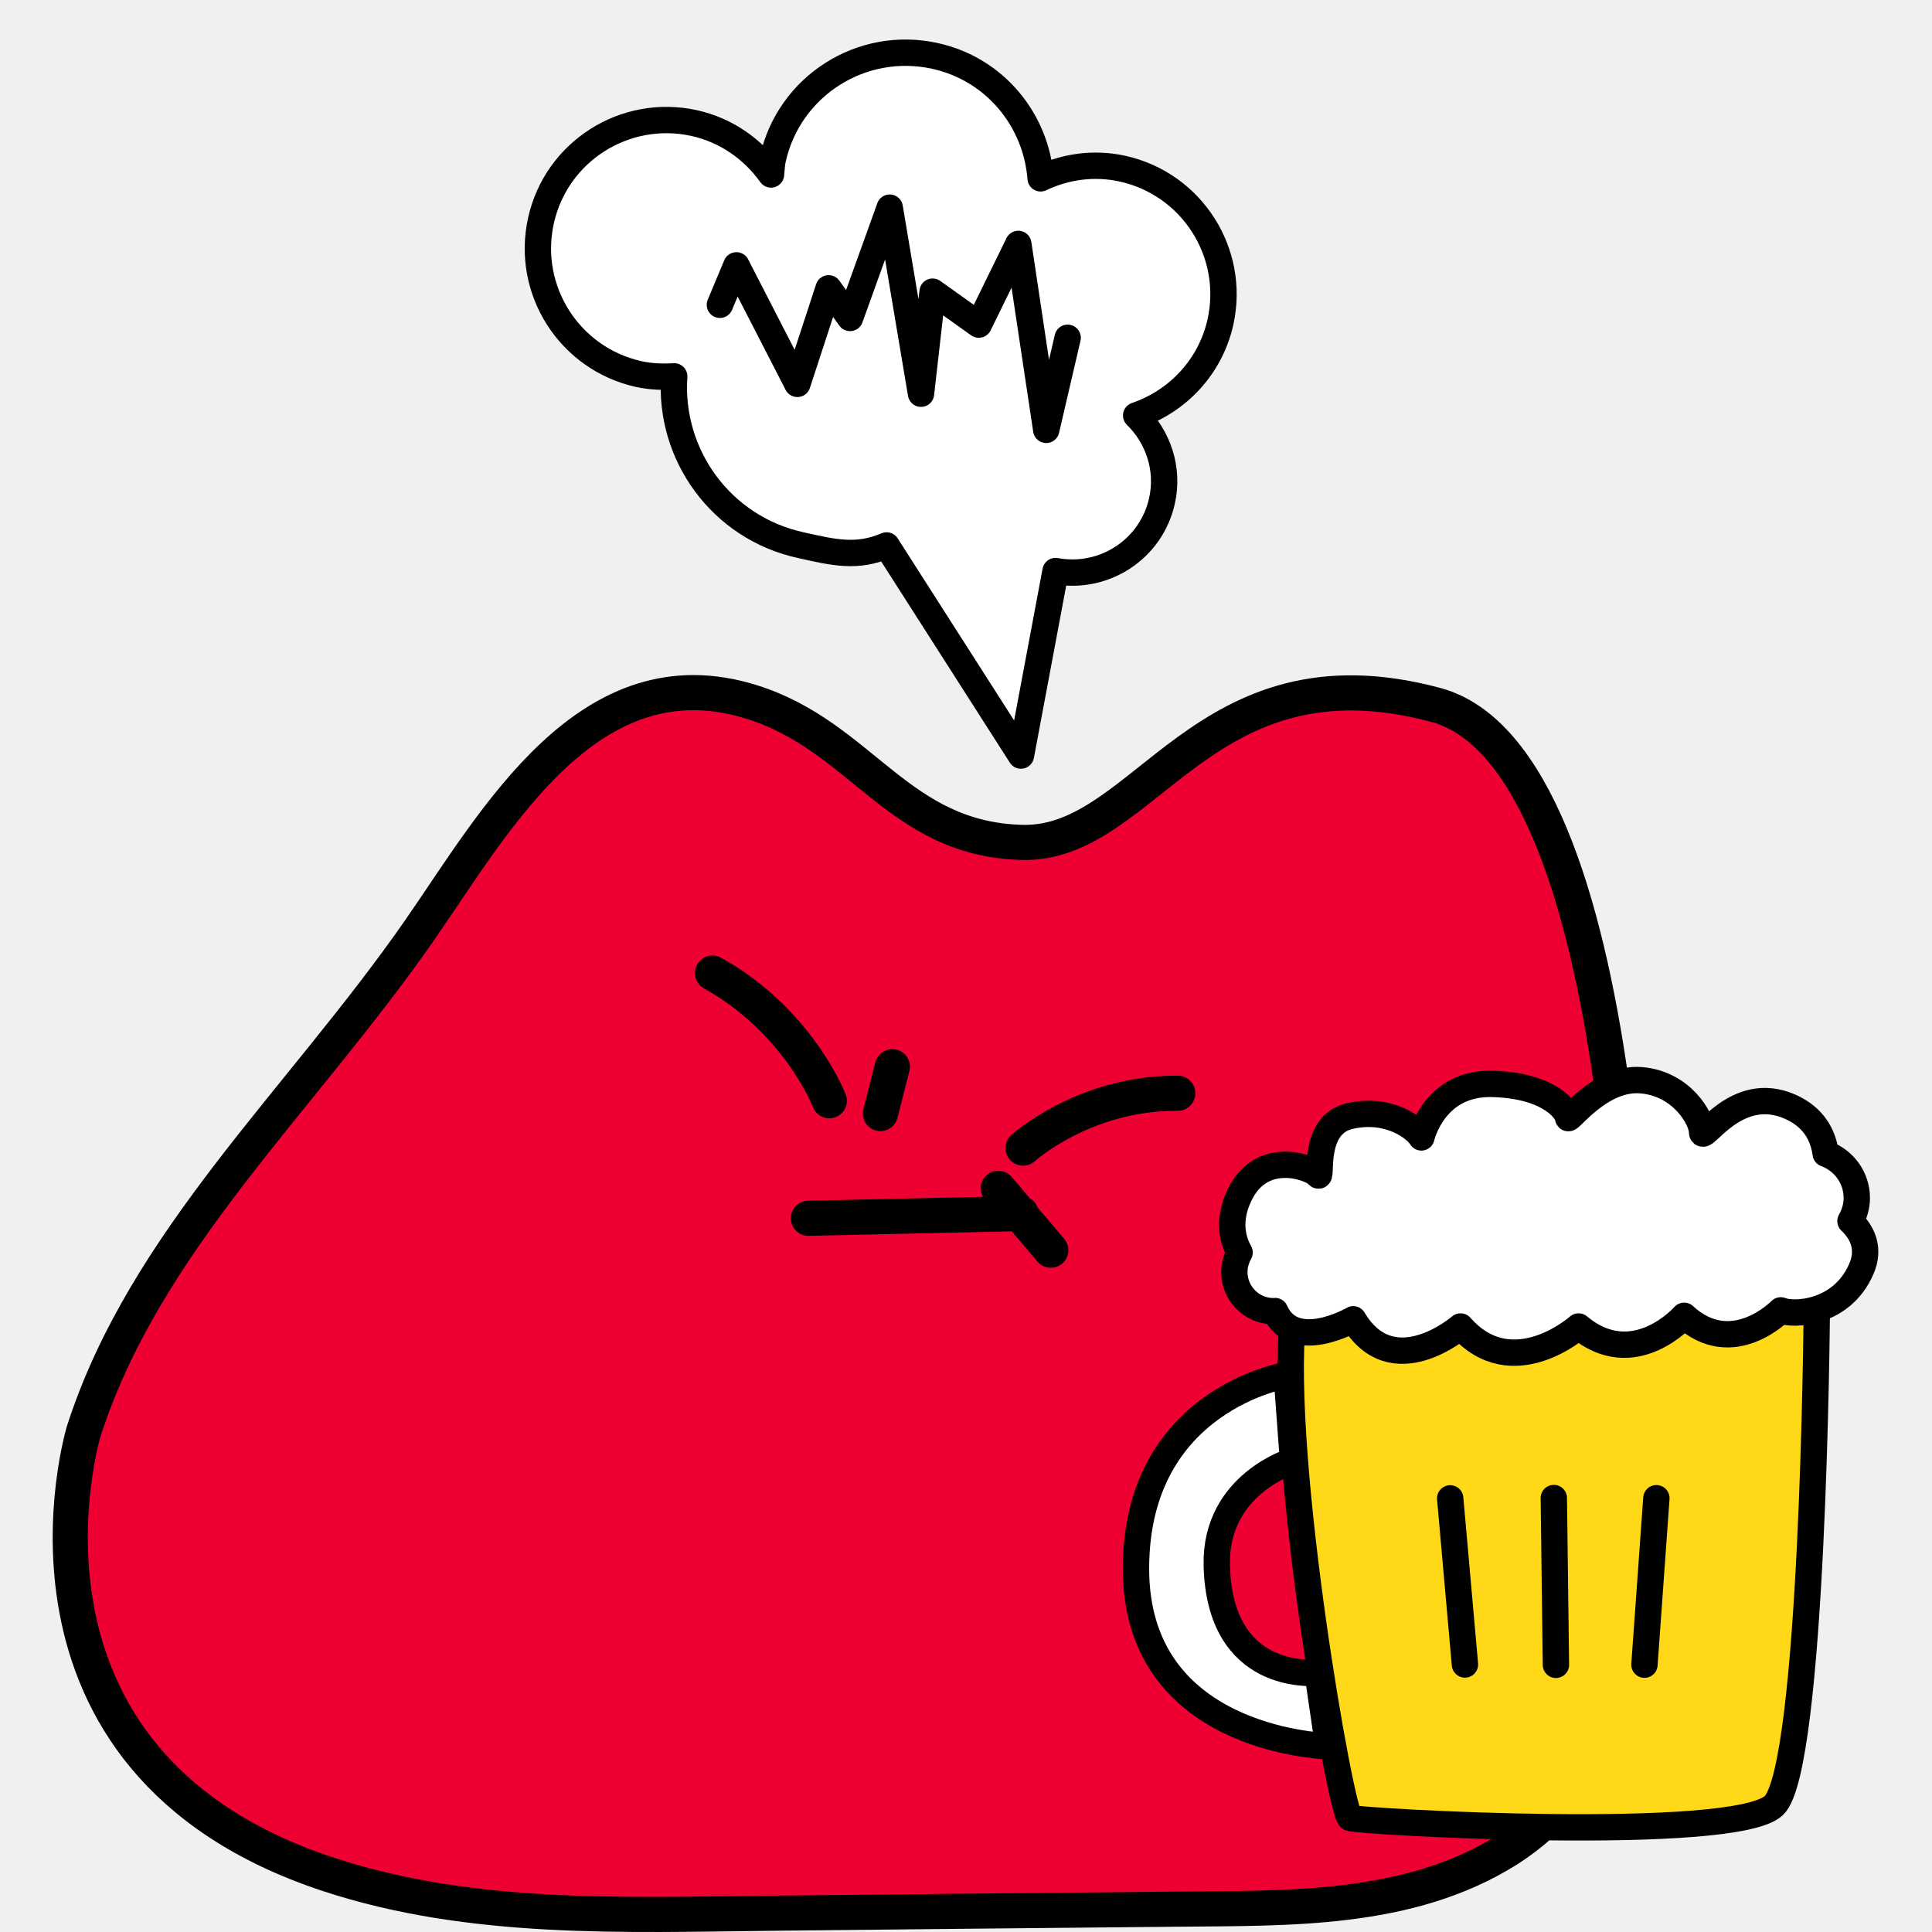
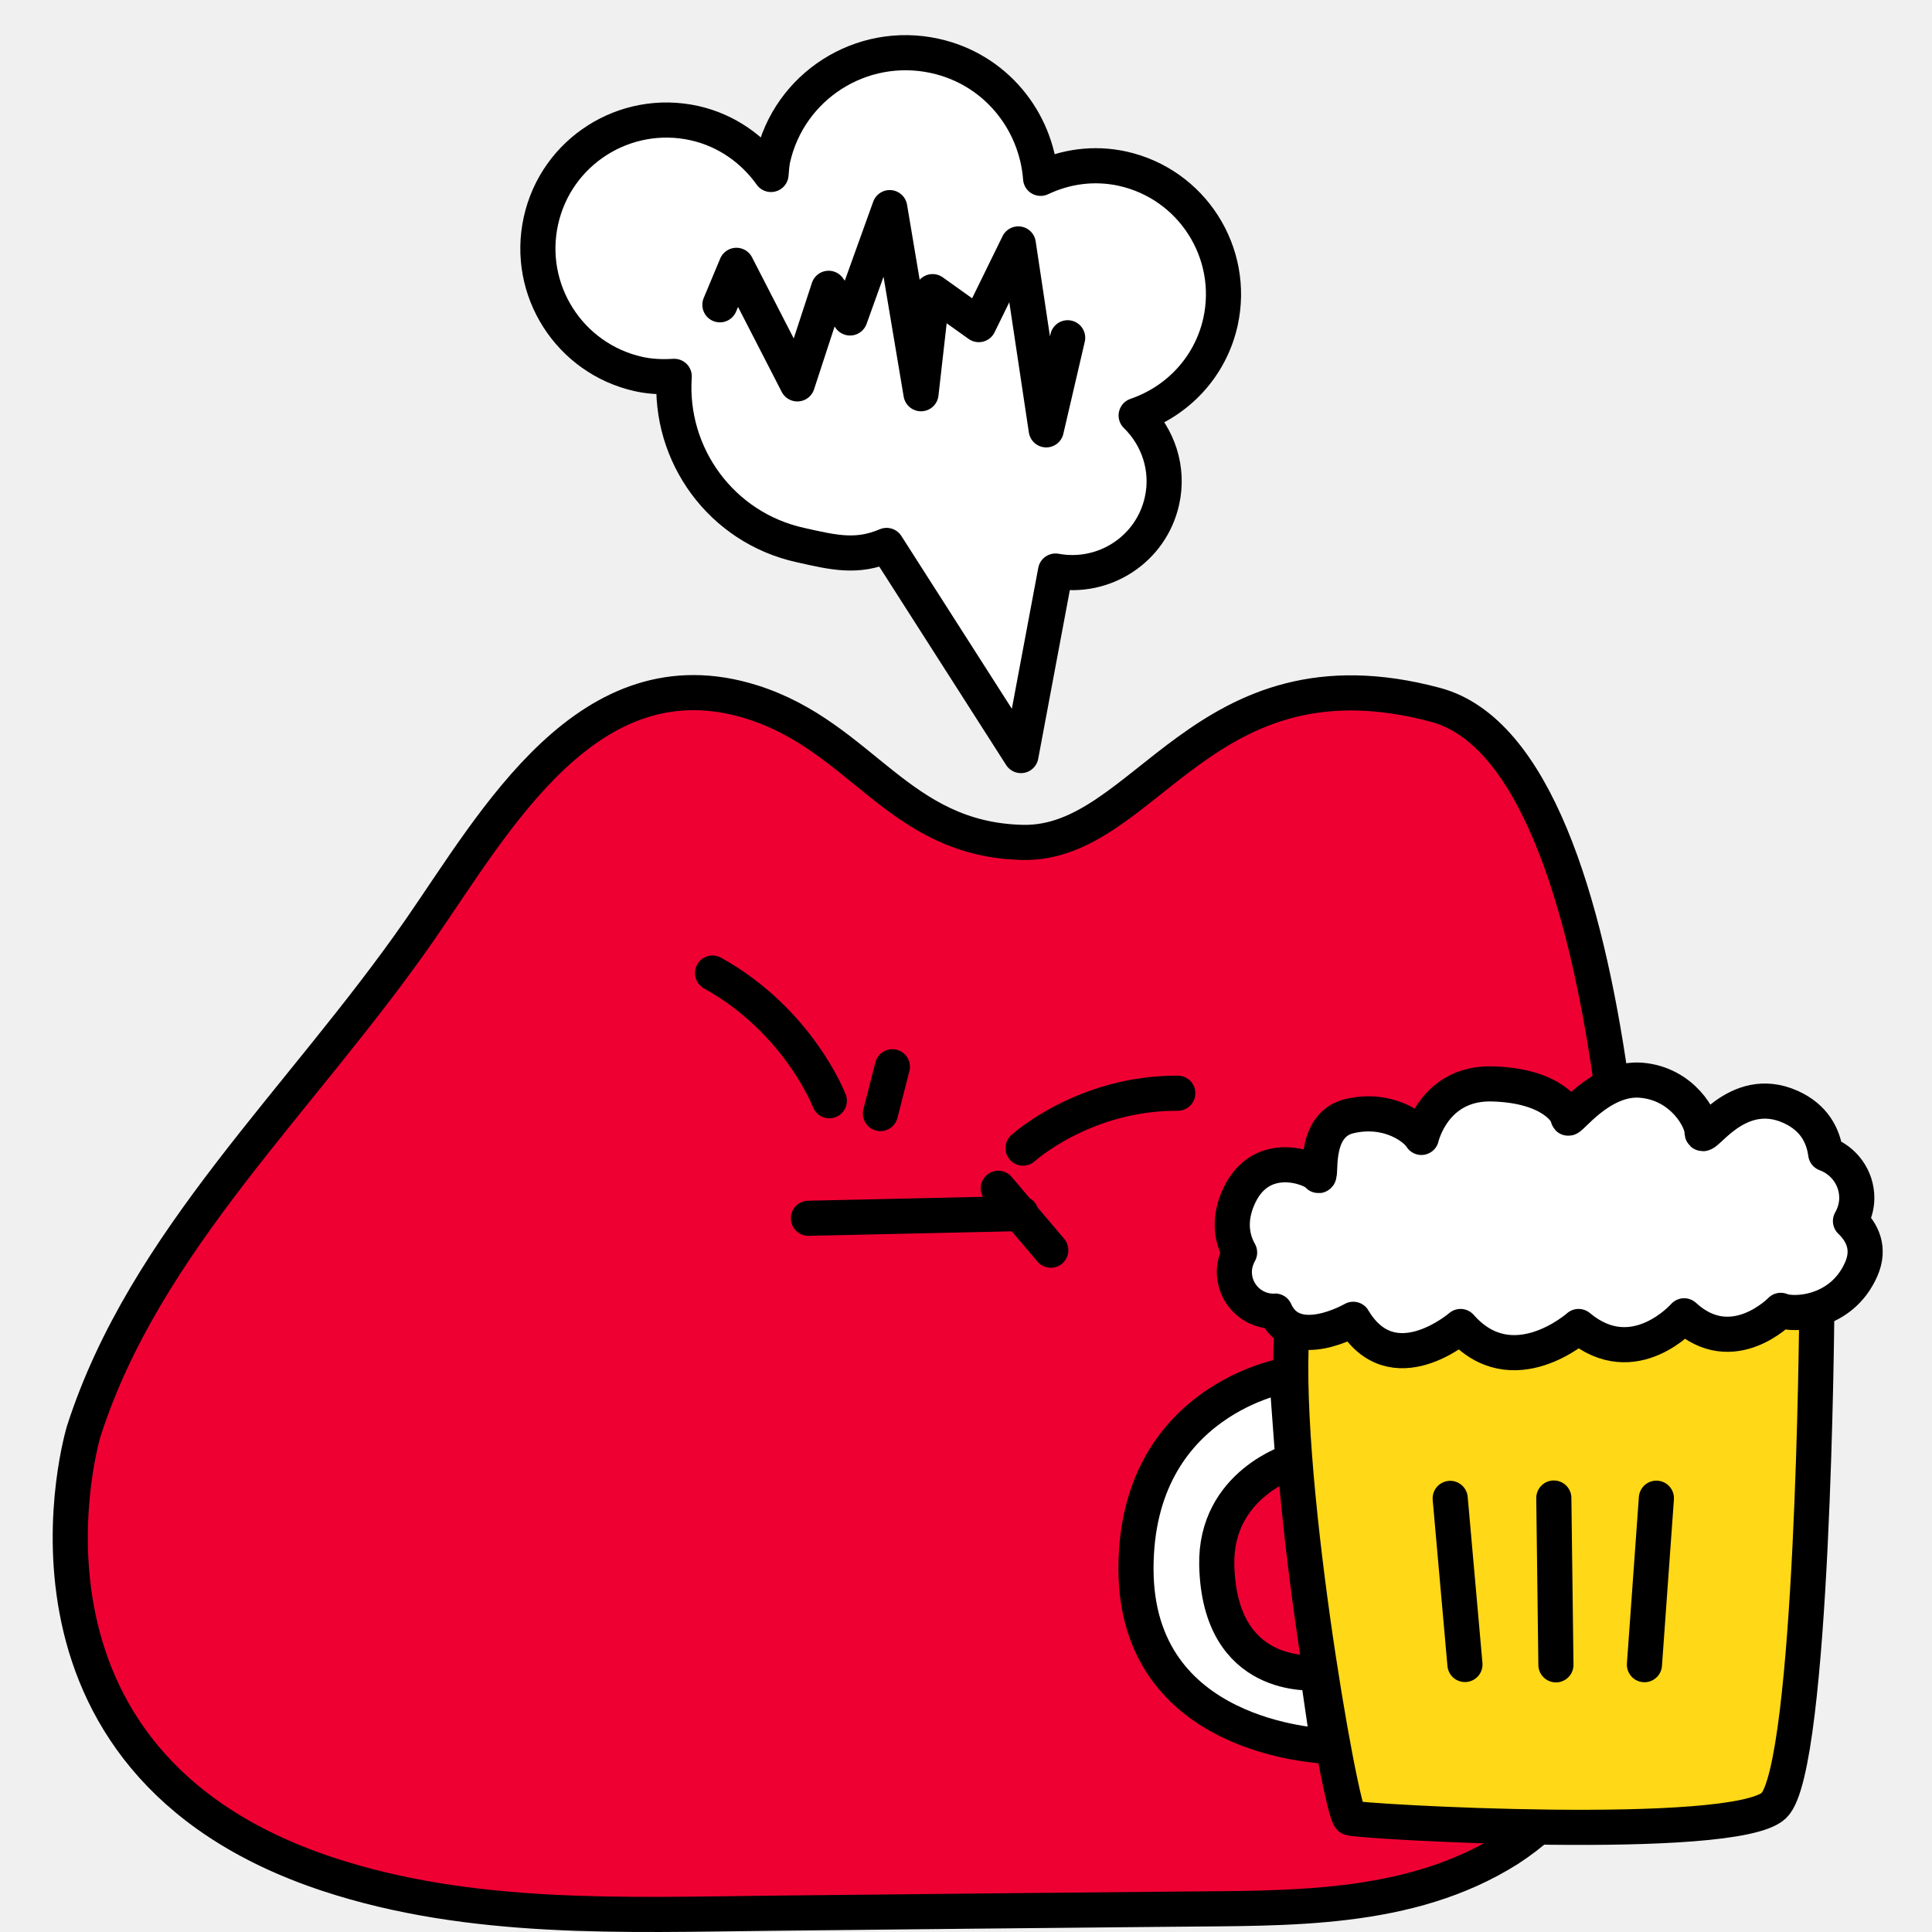
<svg xmlns="http://www.w3.org/2000/svg" width="110" height="110" fill="none" viewBox="0 0 110 110">
  <path fill="#EF0033" stroke="#000" stroke-miterlimit="10" stroke-width="2" d="M4.768 81.487s-5.69 18.755 13.91 25.226c8.14 2.686 16.86 2.307 25.32 2.217 7.63-.08 15.25-.16 22.88-.23 6.44-.07 13.33.16 18.99-3.405 5.46-3.536 6.09-8.369 6.97-19.025.63-7.59.09-43.141-11.1-46.137-13.29-3.565-16.48 7.999-23.53 7.83-7.08-.17-9.12-6.013-15.39-7.99-9.29-2.926-14.6 6.75-18.91 12.962-6.77 9.747-15.66 17.727-19.14 28.552z" />
  <path stroke="#000" stroke-linecap="round" stroke-linejoin="round" stroke-miterlimit="10" stroke-width="2" d="M47.218 62.672s-1.74-4.544-6.65-7.27M58.248 65.369s3.47-3.156 8.81-3.126" />
  <path stroke="#000" stroke-linecap="round" stroke-miterlimit="10" stroke-width="2" d="M46.028 69.364l12.11-.27M56.838 67.656l2.99 3.525" />
  <path stroke="#000" stroke-linecap="round" stroke-linejoin="round" stroke-miterlimit="10" stroke-width="2" d="M50.808 60.735l-.68 2.666" />
-   <path fill="#FFD817" stroke="#000" stroke-linecap="round" stroke-linejoin="round" stroke-miterlimit="10" stroke-width="1.5" d="M103.438 74.836s-.2 25.825-2.44 27.962c-2.24 2.137-23.62.919-24.13.709-.51-.2-4.07-20.402-3.26-28.372.13-1.228 20.46-8.947 29.83-.3z" />
-   <path fill="#fff" stroke="#000" stroke-linecap="round" stroke-linejoin="round" stroke-miterlimit="10" stroke-width="1.5" d="M70.448 68.325c1.22-3.046 4.28-1.828 4.58-1.428.31.41-.41-2.847 1.83-3.356 2.24-.51 3.77.71 4.07 1.219 0 0 .71-3.156 4.07-3.046 3.36.1 4.28 1.628 4.28 1.927 0 .3 1.83-2.337 4.17-2.137 2.34.2 3.46 2.237 3.46 2.946 0 .71 1.93-2.826 5.04-1.428 1.33.6 1.86 1.618 2 2.666 1.03.38 1.77 1.358 1.77 2.517 0 .48-.14.929-.36 1.318.66.63 1.14 1.548.61 2.746-1.12 2.547-3.87 2.647-4.58 2.337 0 0-2.75 2.846-5.5.31 0 0-2.85 3.255-6.01.609 0 0-3.77 3.355-6.72 0 0 0-3.87 3.355-6.11-.41 0 0-3.37 1.958-4.45-.469-.03 0-.05.01-.08.01-1.24 0-2.24-.998-2.24-2.237 0-.4.12-.779.3-1.108-.41-.73-.63-1.738-.13-2.986z" />
-   <path fill="#fff" stroke="#000" stroke-miterlimit="10" stroke-width="1.5" d="M75.018 95.258c-.3-.03-5.58.48-5.74-6.131-.11-4.644 4.34-5.962 4.34-5.962l-.36-4.874s-8.58 1.368-8.58 11.025 10.39 10.067 10.95 10.117l-.61-4.175z" />
-   <path stroke="#000" stroke-linecap="round" stroke-linejoin="round" stroke-miterlimit="10" stroke-width="1.5" d="M82.568 85.312l.84 9.457M88.468 85.292l.12 9.497M94.308 85.302l-.68 9.477" />
-   <path fill="#fff" stroke="#000" stroke-linecap="round" stroke-linejoin="round" stroke-miterlimit="10" stroke-width="1.5" d="M50.478 31.055l7.65 11.964 1.97-10.506c2.76.51 5.45-1.238 6.06-3.994.41-1.828-.22-3.646-1.47-4.864 2.34-.799 4.22-2.736 4.8-5.323.87-3.944-1.62-7.85-5.57-8.728-1.64-.36-3.26-.12-4.67.55-.25-3.316-2.6-6.222-6.02-6.971-4.18-.919-8.31 1.717-9.23 5.882-.06.29-.07.579-.1.869-1.02-1.428-2.53-2.517-4.37-2.926-3.95-.87-7.86 1.617-8.73 5.562-.87 3.945 1.62 7.85 5.57 8.728.68.15 1.35.17 2.02.13-.31 4.474 2.68 8.618 7.19 9.607 1.91.43 3.21.74 4.9.02z" />
+   <path fill="#FFD817" stroke="#000" stroke-linecap="round" stroke-linejoin="round" stroke-miterlimit="10" stroke-width="2" d="M103.438 74.836s-.2 25.825-2.44 27.962c-2.24 2.137-23.62.919-24.13.709-.51-.2-4.07-20.402-3.26-28.372.13-1.228 20.46-8.947 29.83-.3z" />
+   <path fill="#fff" stroke="#000" stroke-linecap="round" stroke-linejoin="round" stroke-miterlimit="10" stroke-width="2" d="M70.448 68.325c1.22-3.046 4.28-1.828 4.58-1.428.31.41-.41-2.847 1.83-3.356 2.24-.51 3.77.71 4.07 1.219 0 0 .71-3.156 4.07-3.046 3.36.1 4.28 1.628 4.28 1.927 0 .3 1.83-2.337 4.17-2.137 2.34.2 3.46 2.237 3.46 2.946 0 .71 1.93-2.826 5.04-1.428 1.33.6 1.86 1.618 2 2.666 1.03.38 1.77 1.358 1.77 2.517 0 .48-.14.929-.36 1.318.66.63 1.14 1.548.61 2.746-1.12 2.547-3.87 2.647-4.58 2.337 0 0-2.75 2.846-5.5.31 0 0-2.85 3.255-6.01.609 0 0-3.77 3.355-6.72 0 0 0-3.87 3.355-6.11-.41 0 0-3.37 1.958-4.45-.469-.03 0-.05.01-.08.01-1.24 0-2.24-.998-2.24-2.237 0-.4.12-.779.3-1.108-.41-.73-.63-1.738-.13-2.986z" />
+   <path fill="#fff" stroke="#000" stroke-miterlimit="10" stroke-width="2" d="M75.018 95.258c-.3-.03-5.58.48-5.74-6.131-.11-4.644 4.34-5.962 4.34-5.962l-.36-4.874s-8.58 1.368-8.58 11.025 10.39 10.067 10.95 10.117l-.61-4.175z" />
+   <path stroke="#000" stroke-linecap="round" stroke-linejoin="round" stroke-miterlimit="10" stroke-width="2" d="M82.568 85.312l.84 9.457M88.468 85.292l.12 9.497M94.308 85.302l-.68 9.477" />
+   <path fill="#fff" stroke="#000" stroke-linecap="round" stroke-linejoin="round" stroke-miterlimit="10" stroke-width="2" d="M50.478 31.055l7.65 11.964 1.97-10.506c2.76.51 5.45-1.238 6.06-3.994.41-1.828-.22-3.646-1.47-4.864 2.34-.799 4.22-2.736 4.8-5.323.87-3.944-1.62-7.85-5.57-8.728-1.64-.36-3.26-.12-4.67.55-.25-3.316-2.6-6.222-6.02-6.971-4.18-.919-8.31 1.717-9.23 5.882-.06.29-.07.579-.1.869-1.02-1.428-2.53-2.517-4.37-2.926-3.95-.87-7.86 1.617-8.73 5.562-.87 3.945 1.62 7.85 5.57 8.728.68.15 1.35.17 2.02.13-.31 4.474 2.68 8.618 7.19 9.607 1.91.43 3.21.74 4.9.02z" />
  <path fill="#fff" d="M40.988 17.354l.94-2.247 3.47 6.75 1.78-5.442 1.22 1.688 2.26-6.282 1.78 10.596.66-5.812 2.63 1.877 2.25-4.594 1.59 10.586 1.22-5.243" />
-   <path stroke="#000" stroke-linecap="round" stroke-linejoin="round" stroke-miterlimit="10" stroke-width="1.5" d="M40.988 17.354l.94-2.247 3.47 6.75 1.78-5.442 1.22 1.688 2.26-6.282 1.78 10.596.66-5.812 2.63 1.877 2.25-4.594 1.59 10.586 1.22-5.243" />
+   <path stroke="#000" stroke-linecap="round" stroke-linejoin="round" stroke-miterlimit="10" stroke-width="2" d="M40.988 17.354l.94-2.247 3.47 6.75 1.78-5.442 1.22 1.688 2.26-6.282 1.78 10.596.66-5.812 2.63 1.877 2.25-4.594 1.59 10.586 1.22-5.243" />
</svg>
